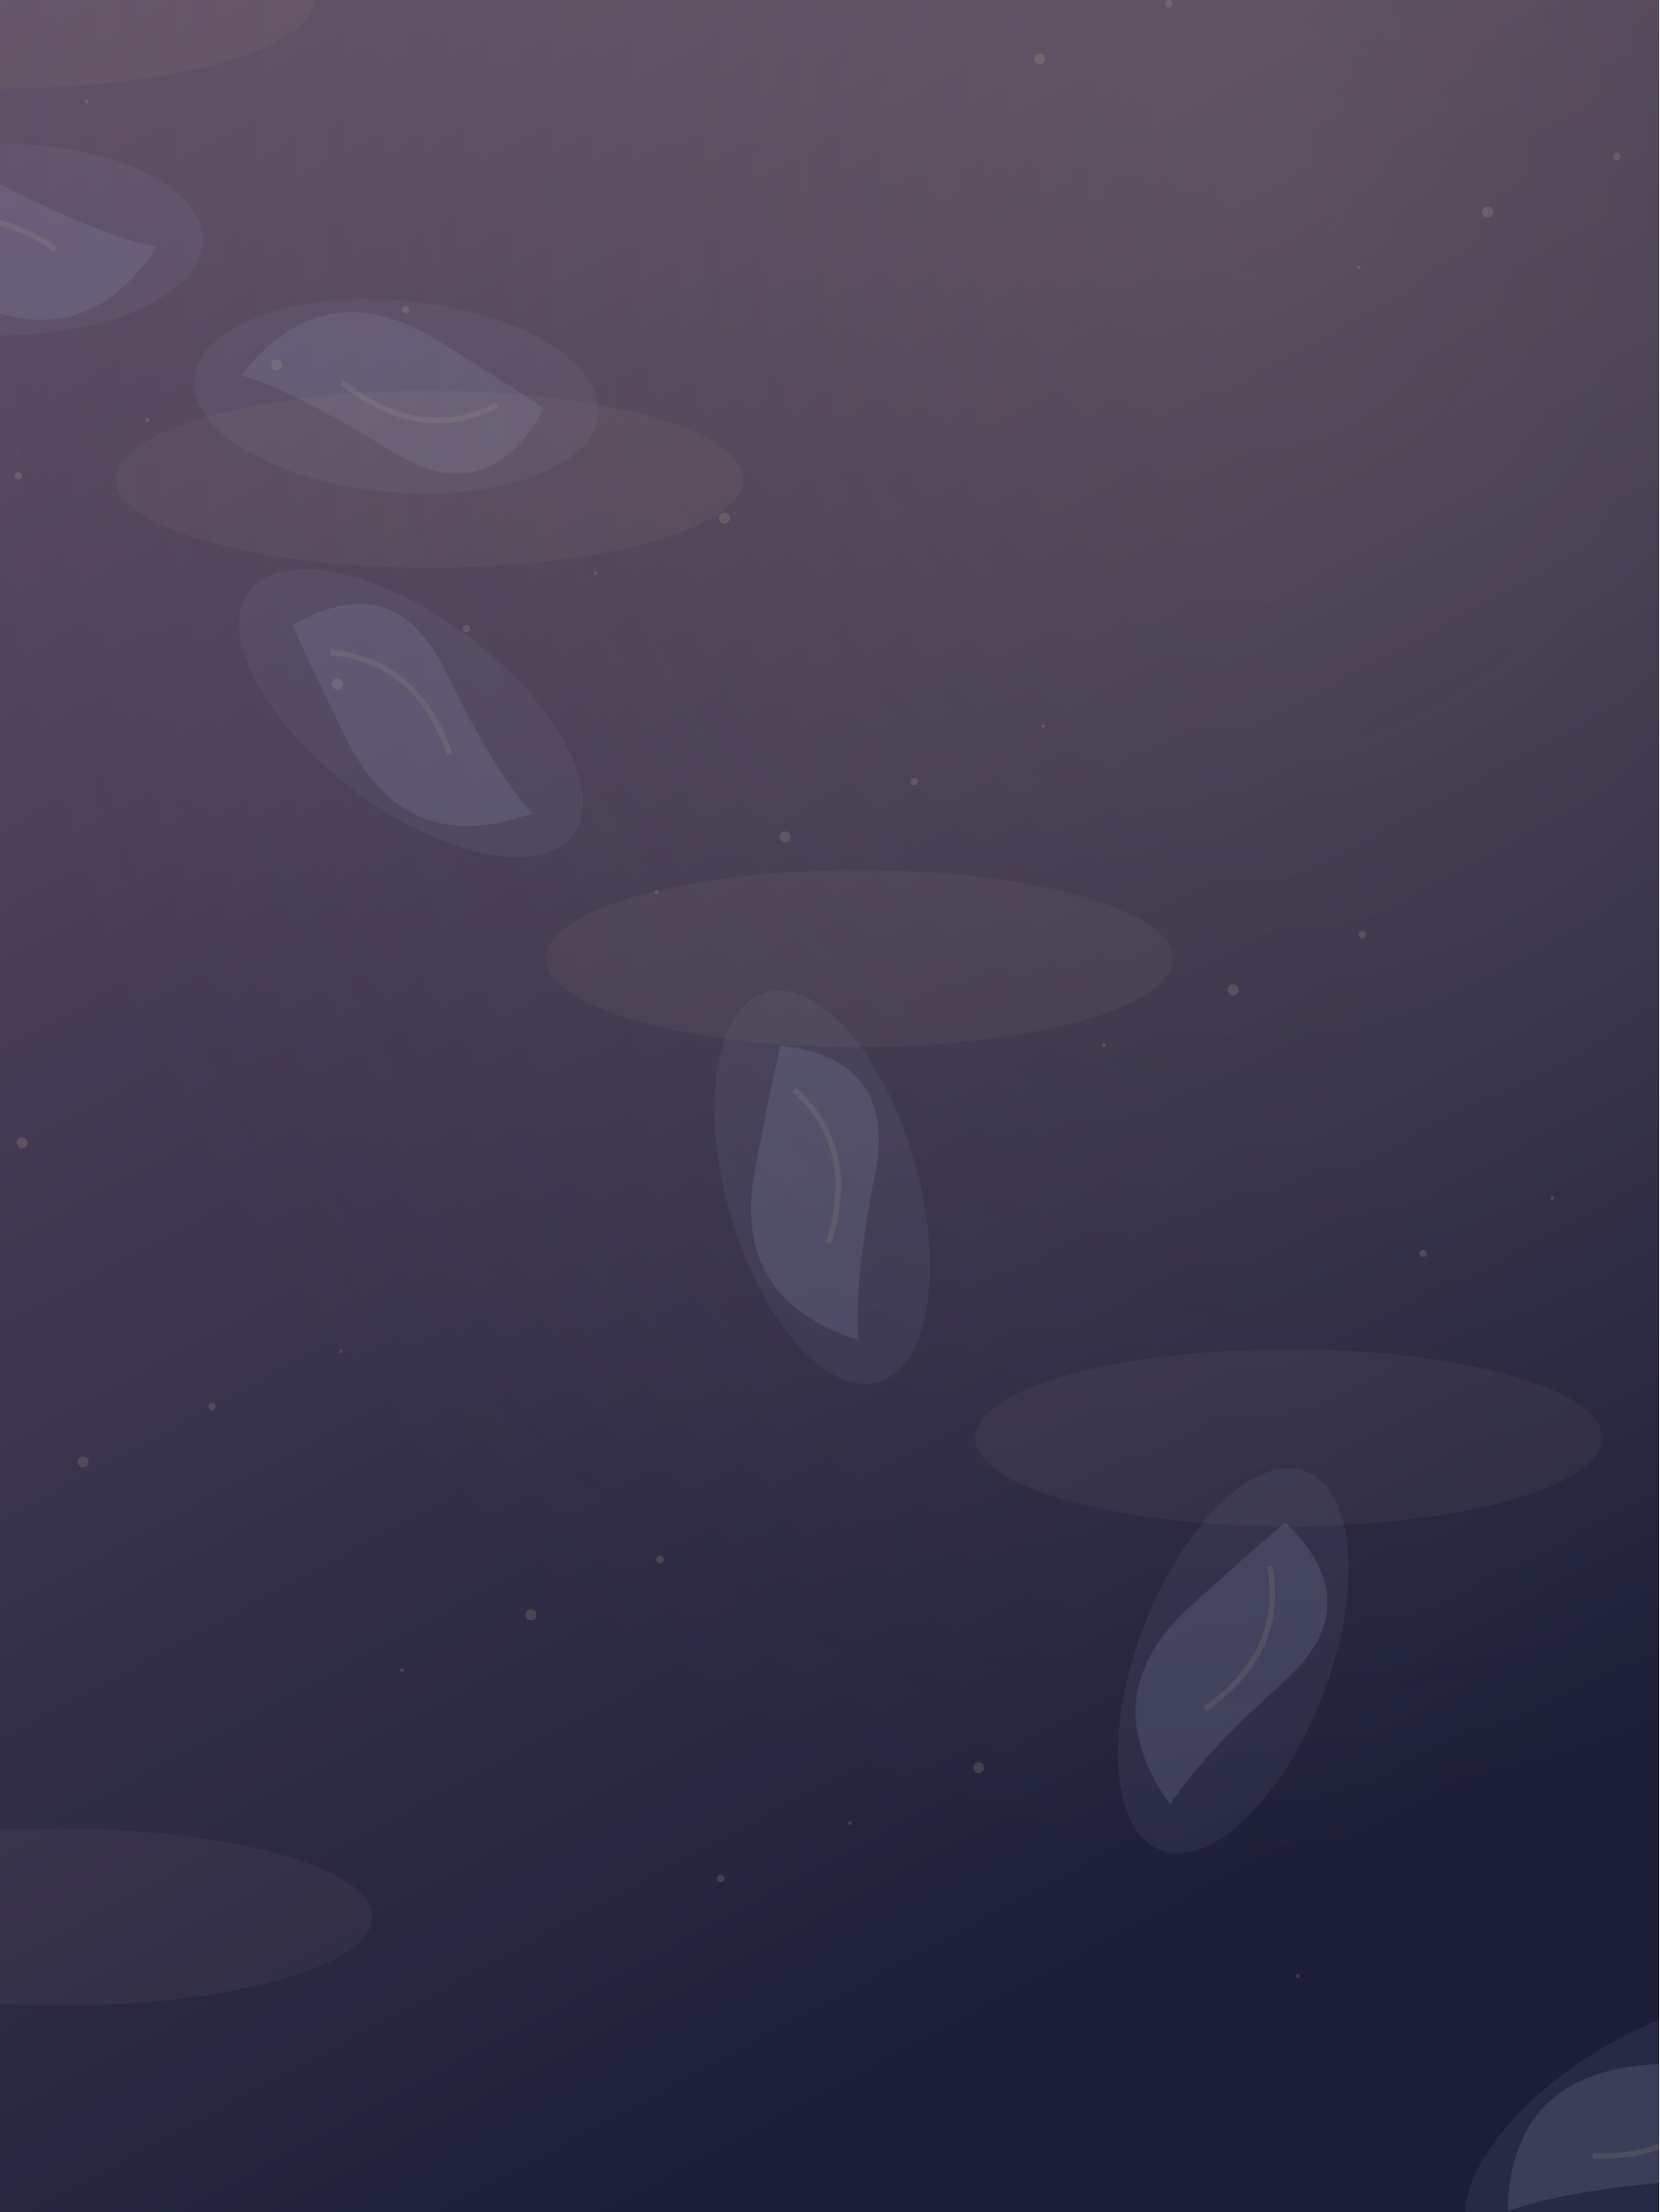
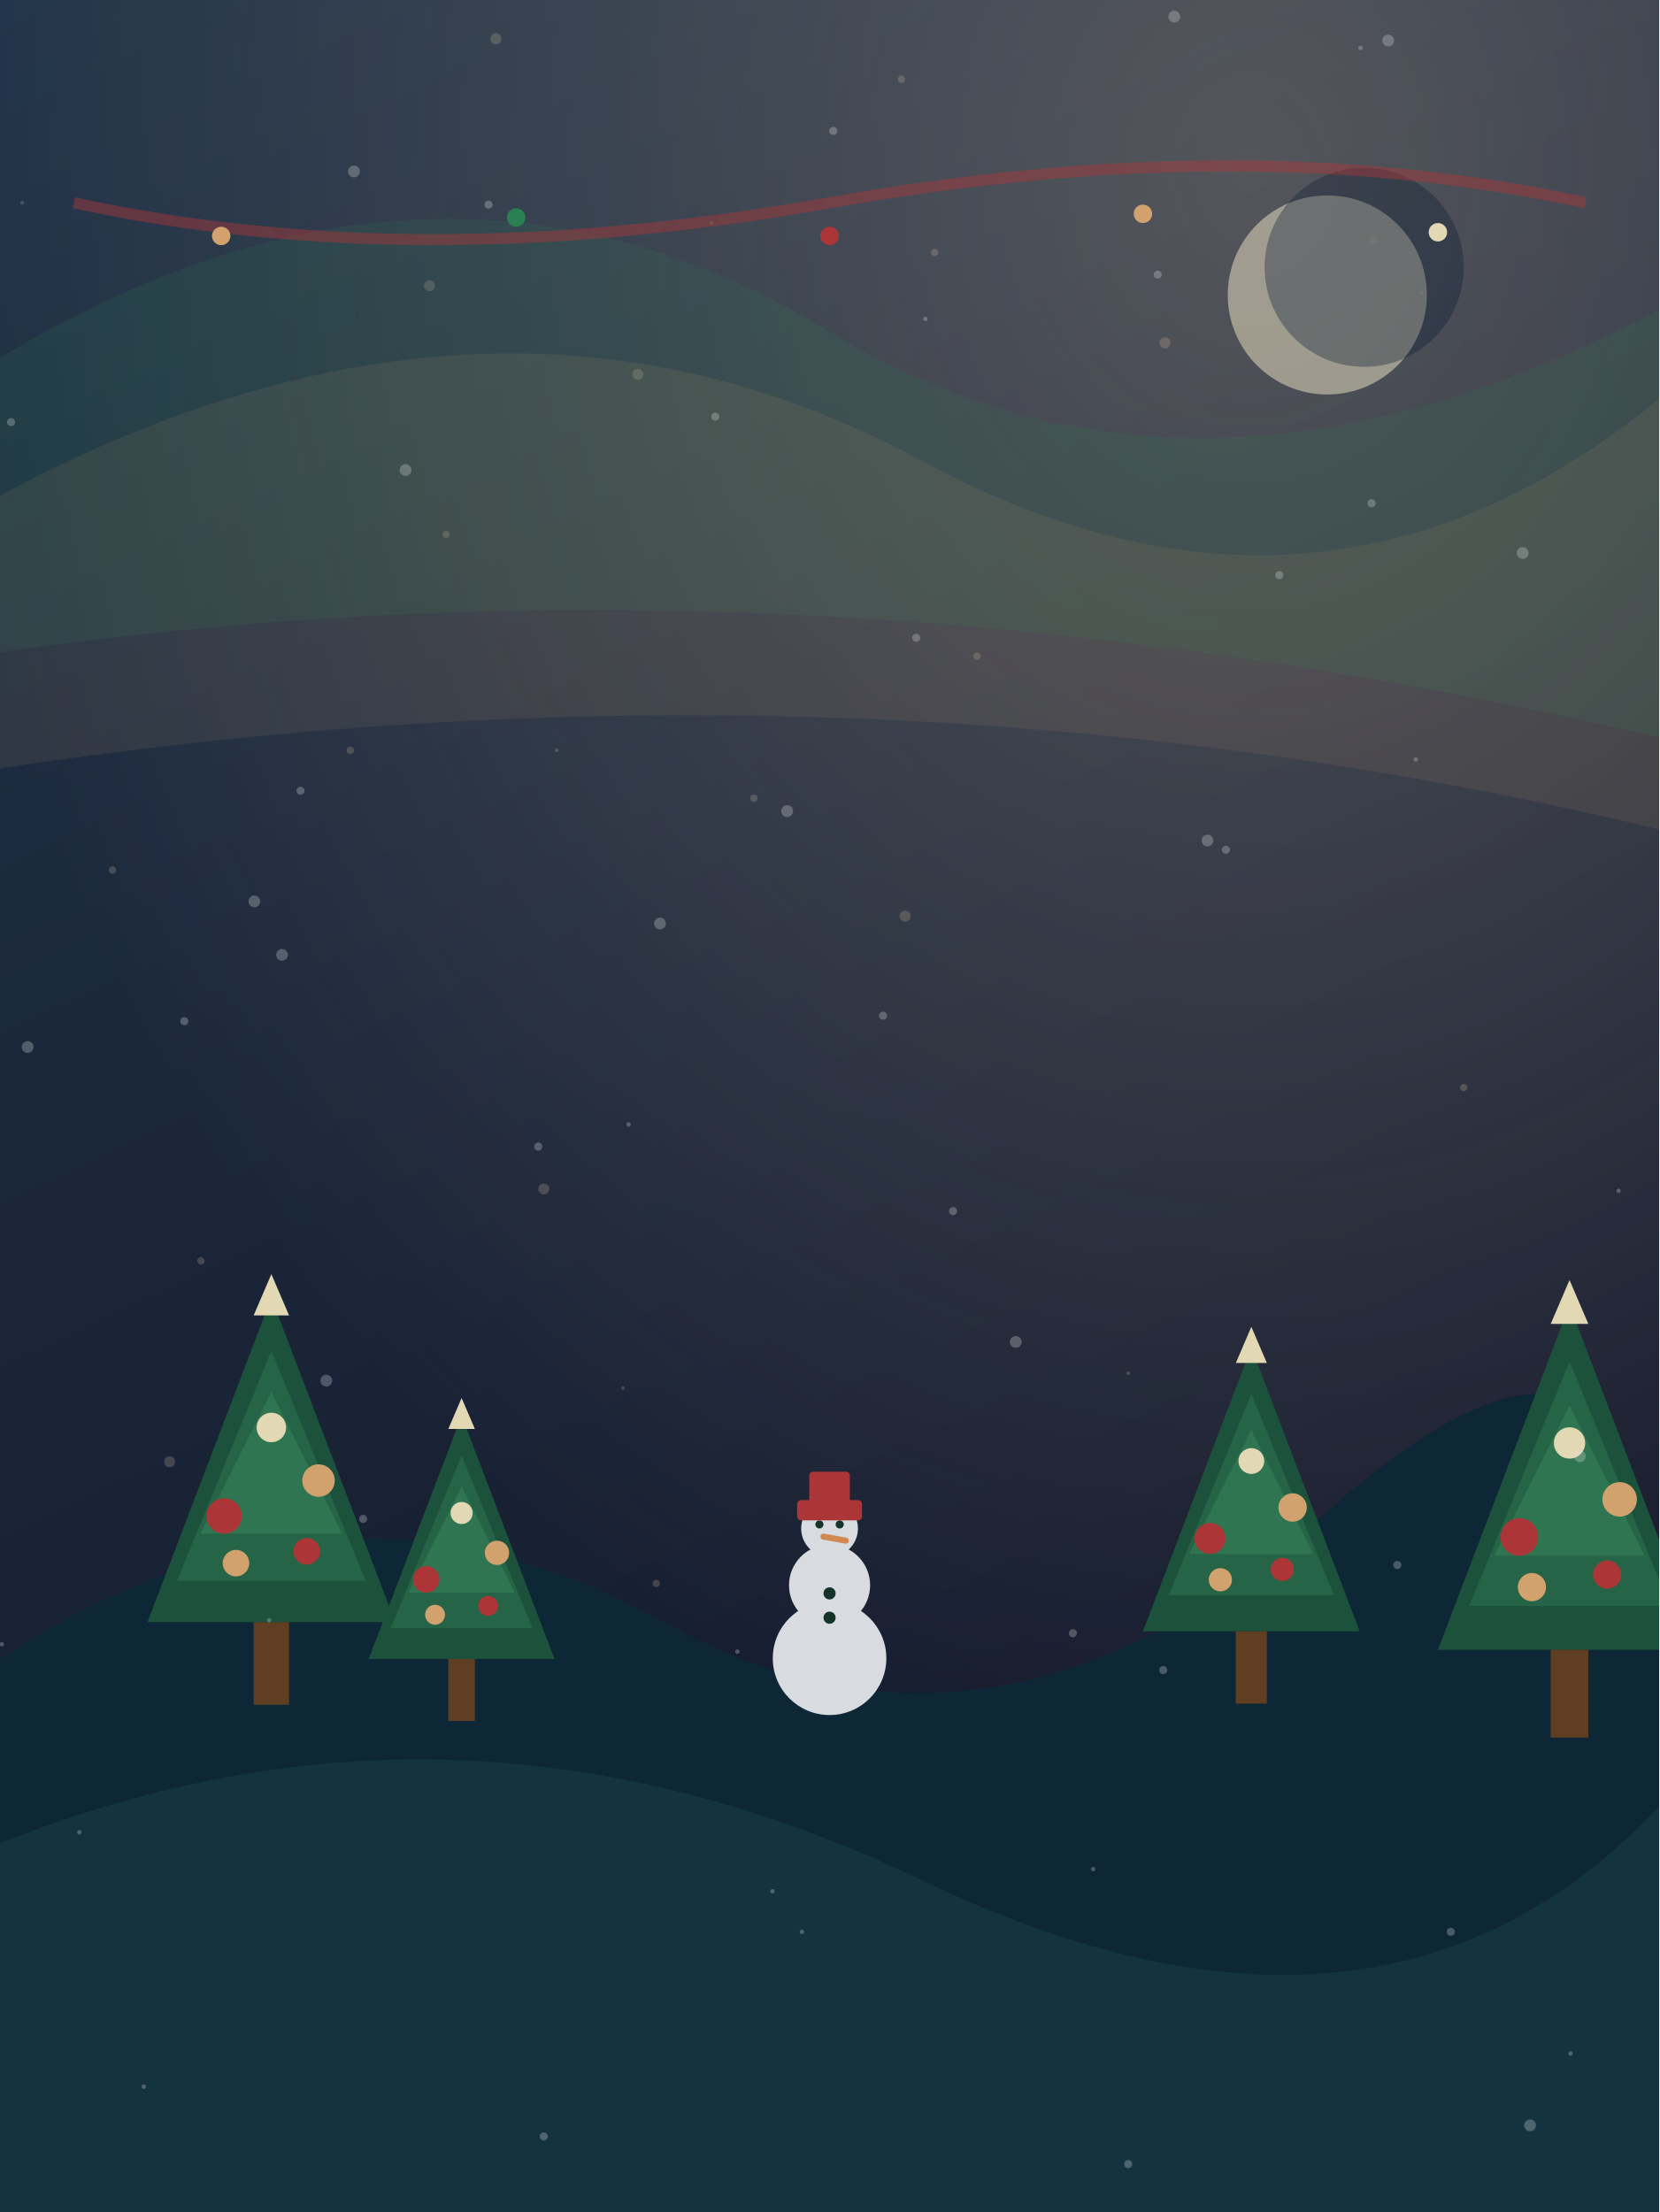
<svg xmlns="http://www.w3.org/2000/svg" viewBox="0 0 900 1200" preserveAspectRatio="xMidYMid slice">
  <defs>
-     <linearGradient id="sky" x2=".4" y2="1">
-       <stop stop-color="#79607a" />
-       <stop offset="1" stop-color="#22213f" />
+     <linearGradient id="sky" x2=".35" y2="1">
+       <stop stop-color="#24384f" />
+       <stop offset="1" stop-color="#161a2e" />
    </linearGradient>
    <radialGradient id="glow">
-       <stop stop-color="#ffe3b1" stop-opacity=".14" />
-       <stop offset="1" stop-color="#ffe3b1" stop-opacity="0" />
+       <stop stop-color="#ffdbb6" stop-opacity=".28" />
+       <stop offset="1" stop-color="#ffdbb6" stop-opacity="0" />
    </radialGradient>
  </defs>
  <path fill="url(#sky)" d="M0 0h900v1200H0Z" />
-   <ellipse cx="680" cy="100" rx="700" ry="900" fill="url(#glow)" />
-   <circle cx="47" cy="55" r="1" fill="#ffe3b1" opacity=".18" />
-   <circle cx="220" cy="168" r="2" fill="#ffe3b1" opacity=".18" />
-   <circle cx="393" cy="281" r="3" fill="#ffe3b1" opacity=".18" />
-   <circle cx="566" cy="394" r="1" fill="#ffe3b1" opacity=".18" />
-   <circle cx="739" cy="507" r="2" fill="#ffe3b1" opacity=".18" />
-   <circle cx="12" cy="620" r="3" fill="#ffe3b1" opacity=".18" />
-   <circle cx="185" cy="733" r="1" fill="#ffe3b1" opacity=".18" />
-   <circle cx="358" cy="846" r="2" fill="#ffe3b1" opacity=".18" />
-   <circle cx="531" cy="959" r="3" fill="#ffe3b1" opacity=".18" />
-   <circle cx="704" cy="1072" r="1" fill="#ffe3b1" opacity=".18" />
-   <circle cx="877" cy="85" r="2" fill="#ffe3b1" opacity=".18" />
-   <circle cx="150" cy="198" r="3" fill="#ffe3b1" opacity=".18" />
-   <circle cx="323" cy="311" r="1" fill="#ffe3b1" opacity=".18" />
-   <circle cx="496" cy="424" r="2" fill="#ffe3b1" opacity=".18" />
-   <circle cx="669" cy="537" r="3" fill="#ffe3b1" opacity=".18" />
-   <circle cx="842" cy="650" r="1" fill="#ffe3b1" opacity=".18" />
-   <circle cx="115" cy="763" r="2" fill="#ffe3b1" opacity=".18" />
-   <circle cx="288" cy="876" r="3" fill="#ffe3b1" opacity=".18" />
-   <circle cx="461" cy="989" r="1" fill="#ffe3b1" opacity=".18" />
-   <circle cx="634" cy="2" r="2" fill="#ffe3b1" opacity=".18" />
-   <circle cx="807" cy="115" r="3" fill="#ffe3b1" opacity=".18" />
-   <circle cx="80" cy="228" r="1" fill="#ffe3b1" opacity=".18" />
-   <circle cx="253" cy="341" r="2" fill="#ffe3b1" opacity=".18" />
-   <circle cx="426" cy="454" r="3" fill="#ffe3b1" opacity=".18" />
-   <circle cx="599" cy="567" r="1" fill="#ffe3b1" opacity=".18" />
-   <circle cx="772" cy="680" r="2" fill="#ffe3b1" opacity=".18" />
-   <circle cx="45" cy="793" r="3" fill="#ffe3b1" opacity=".18" />
-   <circle cx="218" cy="906" r="1" fill="#ffe3b1" opacity=".18" />
-   <circle cx="391" cy="1019" r="2" fill="#ffe3b1" opacity=".18" />
-   <circle cx="564" cy="32" r="3" fill="#ffe3b1" opacity=".18" />
-   <circle cx="737" cy="145" r="1" fill="#ffe3b1" opacity=".18" />
-   <circle cx="10" cy="258" r="2" fill="#ffe3b1" opacity=".18" />
-   <circle cx="183" cy="371" r="3" fill="#ffe3b1" opacity=".18" />
-   <circle cx="356" cy="484" r="1" fill="#ffe3b1" opacity=".18" />
-   <g transform="translate(0 130) rotate(0)">
-     <ellipse rx="110" ry="52" fill="#aca9d3" opacity=".10" />
-     <path d="M-80 0Q-55-58 0-30T85 4Q45 65-20 32T-80 0" fill="#aca9d3" opacity=".20" />
-     <path d="M-55 0Q-15-25 30 5" stroke="#ffe3b1" stroke-width="3" opacity=".12" fill="none" />
+   <ellipse cx="680" cy="90" rx="720" ry="880" fill="url(#glow)" />
+   <circle cx="302" cy="407" r="1" fill="#ffdbb6" opacity=".22" />
+   <circle cx="489" cy="43" r="2" fill="#ffdbb6" opacity=".22" />
+   <circle cx="92" cy="793" r="3" fill="#ffdbb6" opacity=".22" />
+   <circle cx="295" cy="645" r="3" fill="#ffdbb6" opacity=".22" />
+   <circle cx="530" cy="356" r="2" fill="#ffdbb6" opacity=".22" />
+   <circle cx="61" cy="472" r="2" fill="#ffdbb6" opacity=".22" />
+   <circle cx="12" cy="110" r="1" fill="#ffdbb6" opacity=".22" />
+   <circle cx="491" cy="497" r="3" fill="#ffdbb6" opacity=".22" />
+   <circle cx="190" cy="407" r="2" fill="#ffdbb6" opacity=".22" />
+   <circle cx="233" cy="155" r="3" fill="#ffdbb6" opacity=".22" />
+   <circle cx="144" cy="1094" r="2" fill="#ffdbb6" opacity=".22" />
+   <circle cx="771" cy="159" r="1" fill="#ffdbb6" opacity=".22" />
+   <circle cx="242" cy="290" r="2" fill="#ffdbb6" opacity=".22" />
+   <circle cx="409" cy="433" r="2" fill="#ffdbb6" opacity=".22" />
+   <circle cx="356" cy="859" r="2" fill="#ffdbb6" opacity=".22" />
+   <circle cx="507" cy="137" r="2" fill="#ffdbb6" opacity=".22" />
+   <circle cx="658" cy="1011" r="2" fill="#ffdbb6" opacity=".22" />
+   <circle cx="825" cy="1084" r="2" fill="#ffdbb6" opacity=".22" />
+   <circle cx="632" cy="186" r="3" fill="#ffdbb6" opacity=".22" />
+   <circle cx="223" cy="1034" r="3" fill="#ffdbb6" opacity=".22" />
+   <circle cx="346" cy="203" r="3" fill="#ffdbb6" opacity=".22" />
+   <circle cx="745" cy="130" r="2" fill="#ffdbb6" opacity=".22" />
+   <circle cx="612" cy="745" r="1" fill="#ffdbb6" opacity=".22" />
+   <circle cx="135" cy="1066" r="2" fill="#ffdbb6" opacity=".22" />
+   <circle cx="338" cy="753" r="1" fill="#ffdbb6" opacity=".22" />
+   <circle cx="269" cy="21" r="3" fill="#ffdbb6" opacity=".22" />
+   <circle cx="92" cy="996" r="3" fill="#ffdbb6" opacity=".22" />
+   <circle cx="223" cy="925" r="3" fill="#ffdbb6" opacity=".22" />
+   <circle cx="794" cy="590" r="2" fill="#ffdbb6" opacity=".22" />
+   <circle cx="109" cy="684" r="2" fill="#ffdbb6" opacity=".22" />
+   <circle cx="556" cy="919" r="3" fill="#ffdbb6" opacity=".22" />
+   <circle cx="231" cy="971" r="2" fill="#ffdbb6" opacity=".22" />
+   <circle cx="386" cy="121" r="1" fill="#ffdbb6" opacity=".22" />
+   <circle cx="141" cy="915" r="2" fill="#ffdbb6" opacity=".22" />
+   <path d="M-40 220 Q220 40 450 180 T980 120 L980 420 Q450 280 -40 360Z" fill="#2f8f5b" opacity=".16" />
+   <path d="M-20 280 Q260 120 500 250 T940 180 L940 460 Q480 340 -20 420Z" fill="#edb579" opacity=".10" />
+   <circle cx="720" cy="160" r="54" fill="#fff4d2" opacity=".55" />
+   <circle cx="740" cy="145" r="54" fill="#0b1e36" opacity=".35" />
+   <path d="M0 900 Q180 780 360 880 T720 820 T900 900 V1200H0Z" fill="#0f2a3a" />
+   <path d="M0 1000 Q250 900 500 1020 T900 980 V1200H0Z" fill="#163746" />
+   <g transform="translate(80 880) scale(1.6)">
+     <path d="M0 0 L42 -110 L84 0 Z" fill="#1f5a3f" />
+     <path d="M10 -14 L42 -92 L74 -14 Z" fill="#2a6f4d" />
+     <path d="M18 -30 L42 -78 L66 -30 Z" fill="#34825a" />
+     <rect x="36" y="0" width="12" height="28" fill="#6b4423" />
+     <circle cx="26" cy="-36" r="6" fill="#c23b3b" />
+     <circle cx="58" cy="-48" r="5.5" fill="#edb579" />
+     <circle cx="42" cy="-66" r="5" fill="#fff2c8" />
+     <circle cx="30" cy="-20" r="4.5" fill="#edb579" />
+     <circle cx="54" cy="-24" r="4.5" fill="#c23b3b" />
+     <polygon points="42,-118 48,-104 36,-104" fill="#fff2c8" />
  </g>
-   <g transform="translate(223 387) rotate(37)">
-     <ellipse rx="110" ry="52" fill="#aca9d3" opacity=".10" />
-     <path d="M-80 0Q-55-58 0-30T85 4Q45 65-20 32T-80 0" fill="#aca9d3" opacity=".20" />
-     <path d="M-55 0Q-15-25 30 5" stroke="#ffe3b1" stroke-width="3" opacity=".12" fill="none" />
+   <g transform="translate(200 900) scale(1.2)">
+     <path d="M0 0 L42 -110 L84 0 Z" fill="#1f5a3f" />
+     <path d="M10 -14 L42 -92 L74 -14 Z" fill="#2a6f4d" />
+     <path d="M18 -30 L42 -78 L66 -30 Z" fill="#34825a" />
+     <rect x="36" y="0" width="12" height="28" fill="#6b4423" />
+     <circle cx="26" cy="-36" r="6" fill="#c23b3b" />
+     <circle cx="58" cy="-48" r="5.5" fill="#edb579" />
+     <circle cx="42" cy="-66" r="5" fill="#fff2c8" />
+     <circle cx="30" cy="-20" r="4.5" fill="#edb579" />
+     <circle cx="54" cy="-24" r="4.5" fill="#c23b3b" />
+     <polygon points="42,-118 48,-104 36,-104" fill="#fff2c8" />
  </g>
-   <g transform="translate(446 644) rotate(74)">
-     <ellipse rx="110" ry="52" fill="#aca9d3" opacity=".10" />
-     <path d="M-80 0Q-55-58 0-30T85 4Q45 65-20 32T-80 0" fill="#aca9d3" opacity=".20" />
-     <path d="M-55 0Q-15-25 30 5" stroke="#ffe3b1" stroke-width="3" opacity=".12" fill="none" />
+   <g transform="translate(620 885) scale(1.4)">
+     <path d="M0 0 L42 -110 L84 0 Z" fill="#1f5a3f" />
+     <path d="M10 -14 L42 -92 L74 -14 Z" fill="#2a6f4d" />
+     <path d="M18 -30 L42 -78 L66 -30 Z" fill="#34825a" />
+     <rect x="36" y="0" width="12" height="28" fill="#6b4423" />
+     <circle cx="26" cy="-36" r="6" fill="#c23b3b" />
+     <circle cx="58" cy="-48" r="5.5" fill="#edb579" />
+     <circle cx="42" cy="-66" r="5" fill="#fff2c8" />
+     <circle cx="30" cy="-20" r="4.5" fill="#edb579" />
+     <circle cx="54" cy="-24" r="4.5" fill="#c23b3b" />
+     <polygon points="42,-118 48,-104 36,-104" fill="#fff2c8" />
  </g>
-   <g transform="translate(669 901) rotate(111)">
-     <ellipse rx="110" ry="52" fill="#aca9d3" opacity=".10" />
-     <path d="M-80 0Q-55-58 0-30T85 4Q45 65-20 32T-80 0" fill="#aca9d3" opacity=".20" />
-     <path d="M-55 0Q-15-25 30 5" stroke="#ffe3b1" stroke-width="3" opacity=".12" fill="none" />
+   <g transform="translate(780 895) scale(1.7)">
+     <path d="M0 0 L42 -110 L84 0 Z" fill="#1f5a3f" />
+     <path d="M10 -14 L42 -92 L74 -14 Z" fill="#2a6f4d" />
+     <path d="M18 -30 L42 -78 L66 -30 Z" fill="#34825a" />
+     <rect x="36" y="0" width="12" height="28" fill="#6b4423" />
+     <circle cx="26" cy="-36" r="6" fill="#c23b3b" />
+     <circle cx="58" cy="-48" r="5.5" fill="#edb579" />
+     <circle cx="42" cy="-66" r="5" fill="#fff2c8" />
+     <circle cx="30" cy="-20" r="4.5" fill="#edb579" />
+     <circle cx="54" cy="-24" r="4.5" fill="#c23b3b" />
+     <polygon points="42,-118 48,-104 36,-104" fill="#fff2c8" />
  </g>
-   <g transform="translate(892 1158) rotate(148)">
-     <ellipse rx="110" ry="52" fill="#aca9d3" opacity=".10" />
-     <path d="M-80 0Q-55-58 0-30T85 4Q45 65-20 32T-80 0" fill="#aca9d3" opacity=".20" />
-     <path d="M-55 0Q-15-25 30 5" stroke="#ffe3b1" stroke-width="3" opacity=".12" fill="none" />
+   <g transform="translate(450 860) scale(1.1)">
+     <circle cx="0" cy="36" r="28" fill="#f4f7fb" />
+     <circle cx="0" cy="0" r="20" fill="#f4f7fb" />
+     <circle cx="0" cy="-28" r="14" fill="#f4f7fb" />
+     <circle cx="-5" cy="-30" r="2" fill="#17392b" />
+     <circle cx="5" cy="-30" r="2" fill="#17392b" />
+     <path d="M-3 -24 L8 -22" stroke="#ed9858" stroke-width="3" stroke-linecap="round" />
+     <rect x="-16" y="-42" width="32" height="10" rx="2" fill="#c23b3b" />
+     <rect x="-10" y="-56" width="20" height="16" rx="2" fill="#c23b3b" />
+     <circle cx="0" cy="4" r="3" fill="#17392b" />
+     <circle cx="0" cy="16" r="3" fill="#17392b" />
  </g>
-   <g transform="translate(215 215) rotate(185)">
-     <ellipse rx="110" ry="52" fill="#aca9d3" opacity=".10" />
-     <path d="M-80 0Q-55-58 0-30T85 4Q45 65-20 32T-80 0" fill="#aca9d3" opacity=".20" />
-     <path d="M-55 0Q-15-25 30 5" stroke="#ffe3b1" stroke-width="3" opacity=".12" fill="none" />
-   </g>
-   <ellipse cx="0" cy="0" rx="170" ry="48" fill="#ffe3b1" opacity=".055" />
-   <ellipse cx="233" cy="260" rx="170" ry="48" fill="#ffe3b1" opacity=".055" />
-   <ellipse cx="466" cy="520" rx="170" ry="48" fill="#ffe3b1" opacity=".055" />
-   <ellipse cx="699" cy="780" rx="170" ry="48" fill="#ffe3b1" opacity=".055" />
-   <ellipse cx="32" cy="1040" rx="170" ry="48" fill="#ffe3b1" opacity=".055" />
-   <path d="M0 0h900v1200H0Z" fill="#06131d" opacity=".2" />
+   <circle cx="153" cy="518" r="3.2" fill="#ffffff" opacity=".28" />
+   <circle cx="78" cy="1132" r="1.2" fill="#ffffff" opacity=".28" />
+   <circle cx="43" cy="994" r="1.2" fill="#ffffff" opacity=".28" />
+   <circle cx="400" cy="896" r="1.2" fill="#ffffff" opacity=".28" />
+   <circle cx="1" cy="892" r="1.2" fill="#ffffff" opacity=".28" />
+   <circle cx="582" cy="886" r="2.2" fill="#ffffff" opacity=".28" />
+   <circle cx="787" cy="1048" r="2.2" fill="#ffffff" opacity=".28" />
+   <circle cx="768" cy="412" r="1.2" fill="#ffffff" opacity=".28" />
+   <circle cx="517" cy="657" r="2.2" fill="#ffffff" opacity=".28" />
+   <circle cx="6" cy="229" r="2.2" fill="#ffffff" opacity=".28" />
+   <circle cx="295" cy="1159" r="2.2" fill="#ffffff" opacity=".28" />
+   <circle cx="292" cy="622" r="2.2" fill="#ffffff" opacity=".28" />
+   <circle cx="637" cy="9" r="3.2" fill="#ffffff" opacity=".28" />
+   <circle cx="758" cy="849" r="2.2" fill="#ffffff" opacity=".28" />
+   <circle cx="655" cy="456" r="3.2" fill="#ffffff" opacity=".28" />
+   <circle cx="220" cy="255" r="3.2" fill="#ffffff" opacity=".28" />
+   <circle cx="753" cy="22" r="3.2" fill="#ffffff" opacity=".28" />
+   <circle cx="738" cy="26" r="1.2" fill="#ffffff" opacity=".28" />
+   <circle cx="479" cy="551" r="2.2" fill="#ffffff" opacity=".28" />
+   <circle cx="452" cy="71" r="2.2" fill="#ffffff" opacity=".28" />
+   <circle cx="497" cy="346" r="2.2" fill="#ffffff" opacity=".28" />
+   <circle cx="826" cy="300" r="3.2" fill="#ffffff" opacity=".28" />
+   <circle cx="551" cy="728" r="3.2" fill="#ffffff" opacity=".28" />
+   <circle cx="628" cy="149" r="2.2" fill="#ffffff" opacity=".28" />
+   <circle cx="857" cy="790" r="3.2" fill="#ffffff" opacity=".28" />
+   <circle cx="878" cy="646" r="1.2" fill="#ffffff" opacity=".28" />
+   <circle cx="631" cy="906" r="2.2" fill="#ffffff" opacity=".28" />
+   <circle cx="852" cy="1114" r="1.2" fill="#ffffff" opacity=".28" />
+   <circle cx="593" cy="1014" r="1.2" fill="#ffffff" opacity=".28" />
+   <circle cx="138" cy="489" r="3.2" fill="#ffffff" opacity=".28" />
+   <circle cx="419" cy="1026" r="1.2" fill="#ffffff" opacity=".28" />
+   <circle cx="612" cy="1174" r="2.2" fill="#ffffff" opacity=".28" />
+   <circle cx="177" cy="749" r="3.2" fill="#ffffff" opacity=".28" />
+   <circle cx="830" cy="1153" r="3.2" fill="#ffffff" opacity=".28" />
+   <circle cx="15" cy="568" r="3.2" fill="#ffffff" opacity=".28" />
+   <circle cx="192" cy="93" r="3.2" fill="#ffffff" opacity=".28" />
+   <circle cx="197" cy="824" r="2.2" fill="#ffffff" opacity=".28" />
+   <circle cx="358" cy="501" r="3.2" fill="#ffffff" opacity=".28" />
+   <circle cx="435" cy="1048" r="1.2" fill="#ffffff" opacity=".28" />
+   <circle cx="388" cy="226" r="2.2" fill="#ffffff" opacity=".28" />
+   <circle cx="265" cy="111" r="2.2" fill="#ffffff" opacity=".28" />
+   <circle cx="146" cy="879" r="1.2" fill="#ffffff" opacity=".28" />
+   <circle cx="163" cy="429" r="2.2" fill="#ffffff" opacity=".28" />
+   <circle cx="100" cy="554" r="2.2" fill="#ffffff" opacity=".28" />
+   <circle cx="341" cy="610" r="1.2" fill="#ffffff" opacity=".28" />
+   <circle cx="502" cy="173" r="1.2" fill="#ffffff" opacity=".28" />
+   <circle cx="427" cy="440" r="3.2" fill="#ffffff" opacity=".28" />
+   <circle cx="744" cy="273" r="2.2" fill="#ffffff" opacity=".28" />
+   <circle cx="665" cy="461" r="2.2" fill="#ffffff" opacity=".28" />
+   <circle cx="694" cy="312" r="2.2" fill="#ffffff" opacity=".28" />
+   <path d="M40 110 Q225 150 450 110 T860 110" fill="none" stroke="#c23b3b" stroke-width="6" opacity=".45" />
+   <circle cx="120" cy="128" r="5" fill="#edb579" />
+   <circle cx="280" cy="118" r="5" fill="#2f8f5b" />
+   <circle cx="450" cy="128" r="5" fill="#c23b3b" />
+   <circle cx="620" cy="116" r="5" fill="#edb579" />
+   <circle cx="780" cy="126" r="5" fill="#fff2c8" />
+   <path d="M0 0h900v1200H0Z" fill="#06131d" opacity=".12" />
</svg>
